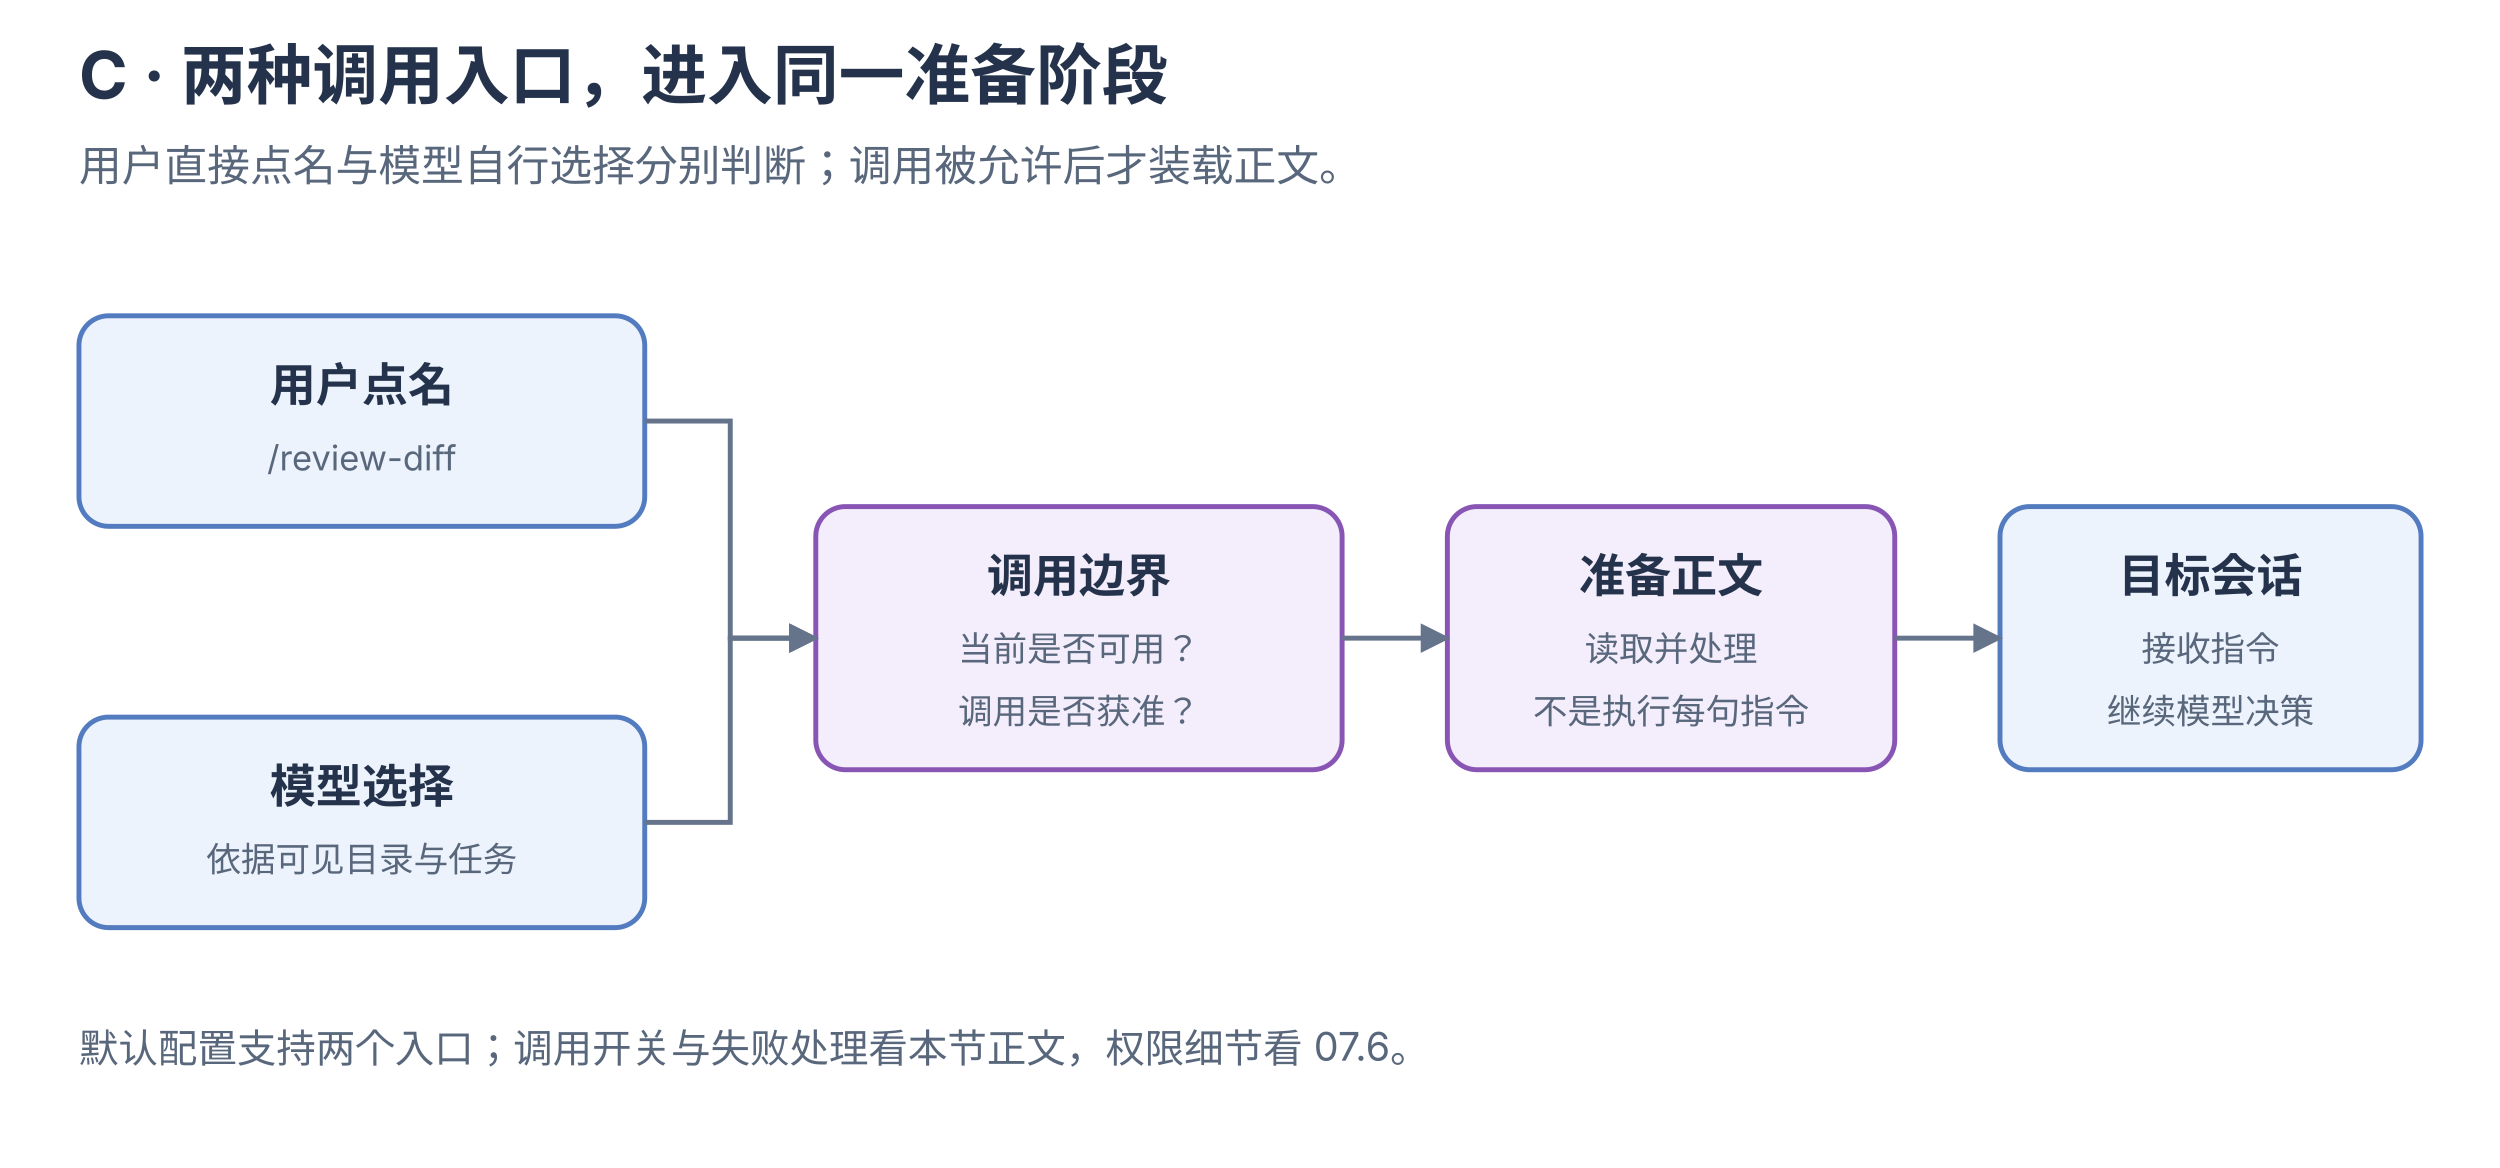
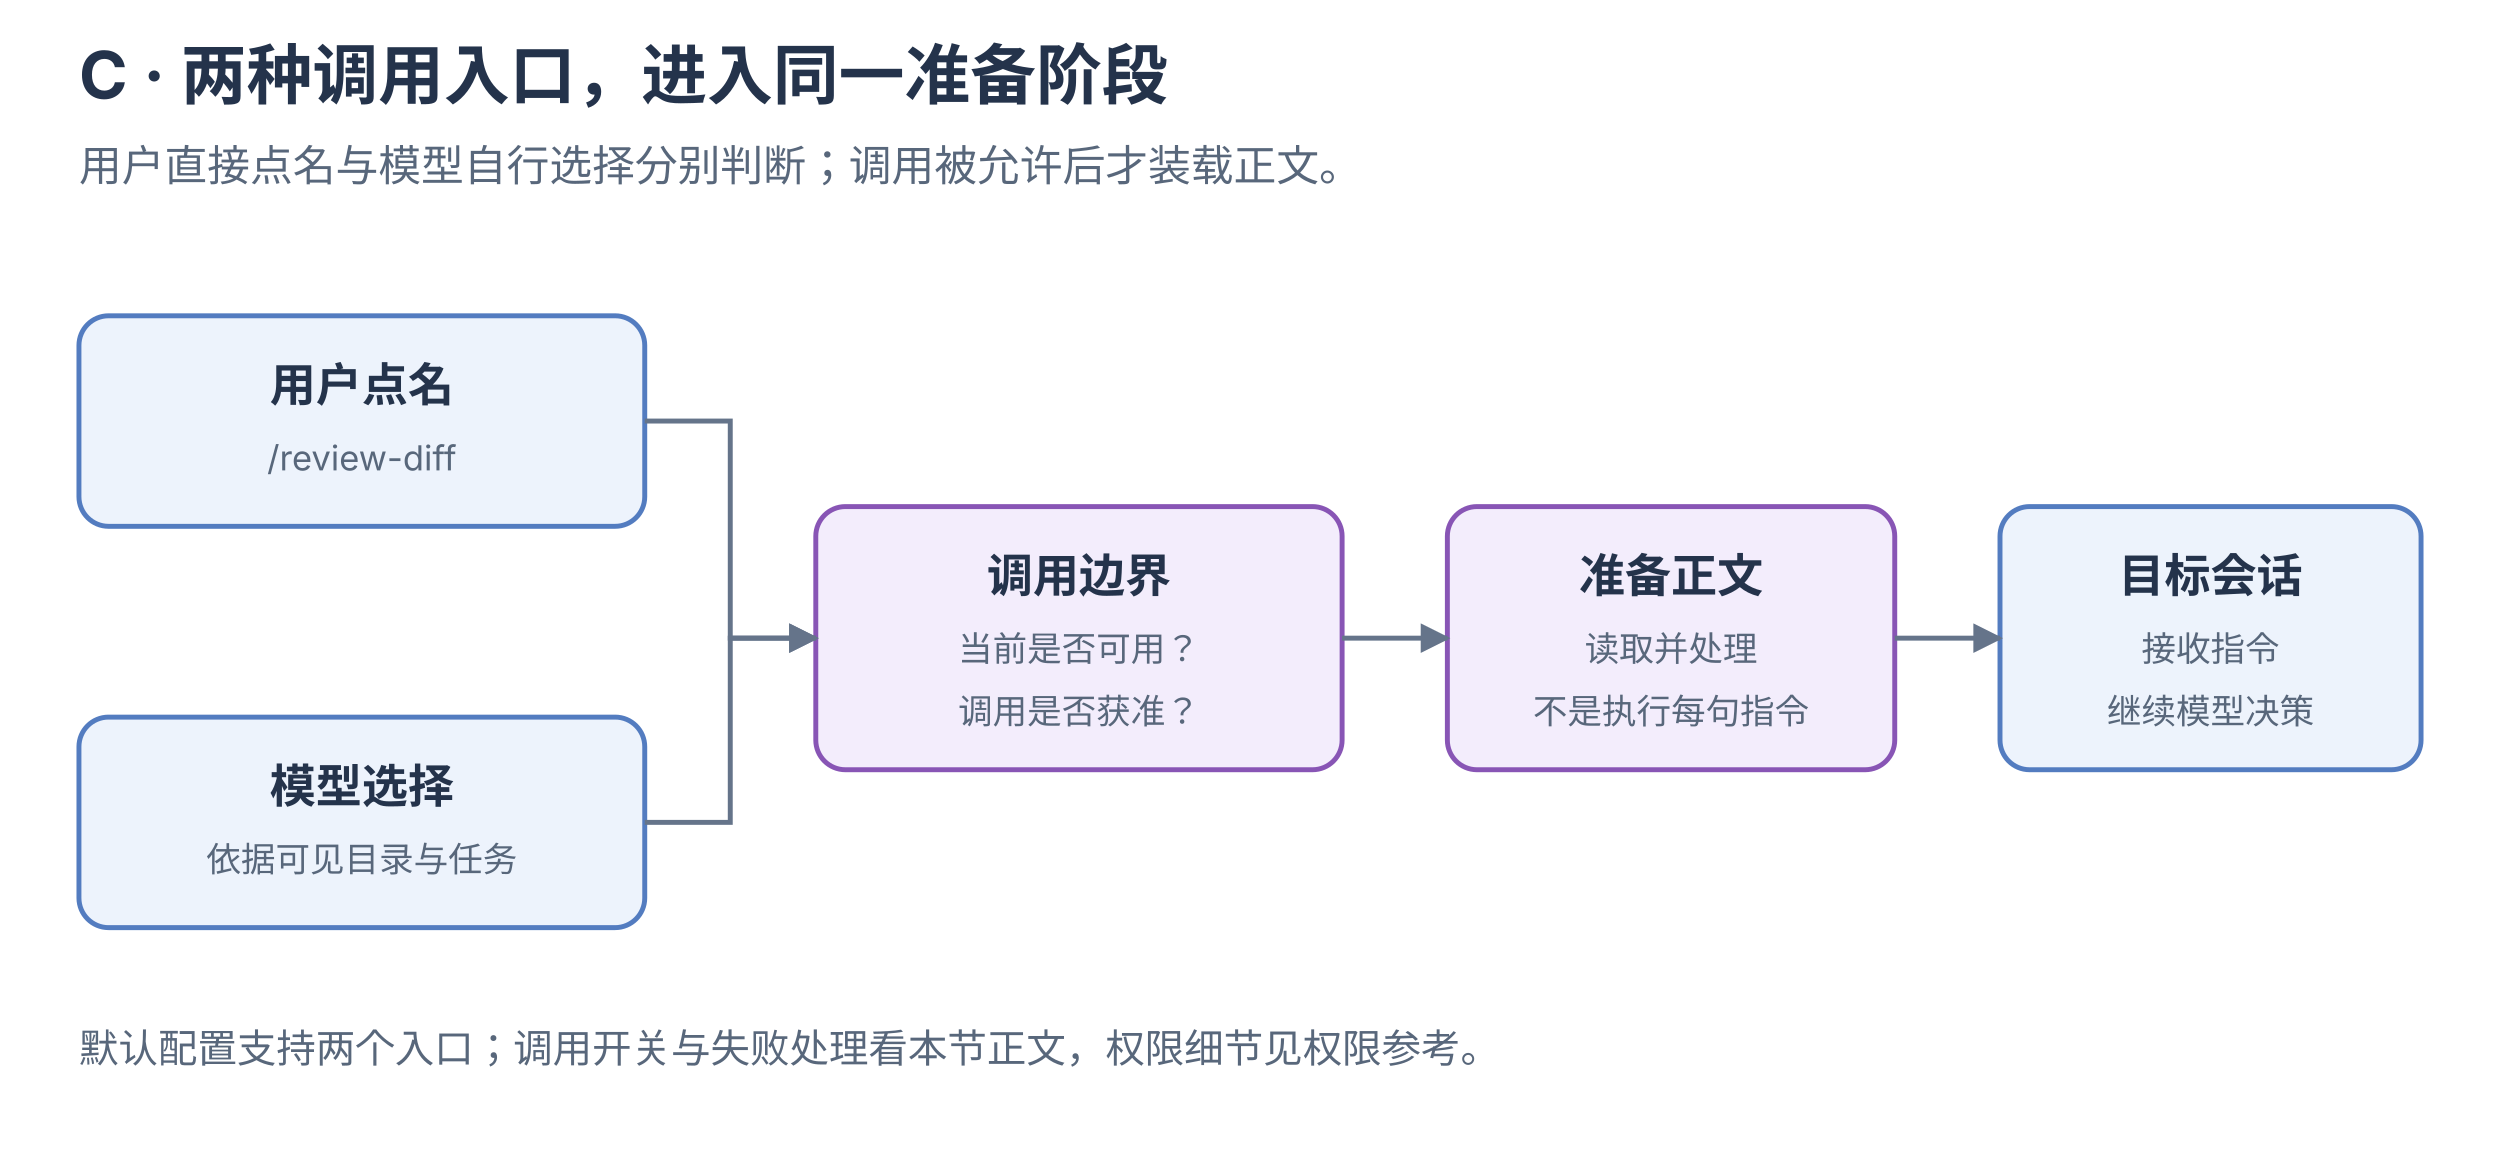
<svg xmlns="http://www.w3.org/2000/svg" viewBox="0 0 760 355" role="img" aria-labelledby="s07-invocation-title s07-invocation-desc" font-family="system-ui, -apple-system, sans-serif">
  <defs>
    <marker id="s07-invocation-base-arrow" viewBox="0 0 10 10" refX="9" refY="5" markerWidth="6" markerHeight="6" orient="auto">
      <path d="M0 0L10 5L0 10Z" fill="var(--diagram-line, #65748a)" />
    </marker>
    <marker id="s07-invocation-focus-arrow" viewBox="0 0 10 10" refX="9" refY="5" markerWidth="6" markerHeight="6" orient="auto">
      <path d="M0 0L10 5L0 10Z" fill="var(--diagram-memory-stroke, #8855b5)" />
    </marker>
  </defs>
  <text x="24" y="30" text-anchor="start" font-size="20" font-weight="650" fill="var(--diagram-text, #24334b)">C · 两种调用入口，进入同一准备阶段</text>
  <text x="24" y="55" text-anchor="start" font-size="13" fill="var(--diagram-muted, #58677b)">用户直接点名与模型自行选择分别判断；调用被允许后才装载正文。</text>
  <rect data-stage="user" x="24" y="96" width="172" height="64" rx="9" fill="var(--diagram-base-fill, #edf3fc)" stroke="var(--diagram-base-stroke, #537cc0)" stroke-width="1.5" />
  <text x="110" y="122" text-anchor="middle" font-size="14" font-weight="650" fill="var(--diagram-text, #24334b)">用户点名</text>
  <text x="110" y="143" text-anchor="middle" font-size="10.5" fill="var(--diagram-muted, #58677b)">/review-diff</text>
  <rect data-stage="model" x="24" y="218" width="172" height="64" rx="9" fill="var(--diagram-base-fill, #edf3fc)" stroke="var(--diagram-base-stroke, #537cc0)" stroke-width="1.5" />
  <text x="110" y="244" text-anchor="middle" font-size="14" font-weight="650" fill="var(--diagram-text, #24334b)">模型选择</text>
  <text x="110" y="265" text-anchor="middle" font-size="10.5" fill="var(--diagram-muted, #58677b)">依据可见目录与任务</text>
  <rect data-stage="policy" x="248" y="154" width="160" height="80" rx="9" fill="var(--diagram-memory-fill, #f3edfc)" stroke="var(--diagram-memory-stroke, #8855b5)" stroke-width="1.5" />
  <text x="328" y="180" text-anchor="middle" font-size="14" font-weight="650" fill="var(--diagram-text, #24334b)">调用边界</text>
  <text x="328" y="201" text-anchor="middle" font-size="10.5" fill="var(--diagram-muted, #58677b)">当前是否可用？</text>
  <text x="328" y="220" text-anchor="middle" font-size="10.5" fill="var(--diagram-muted, #58677b)">调用是否获准？</text>
  <rect data-stage="prepare" x="440" y="154" width="136" height="80" rx="9" fill="var(--diagram-memory-fill, #f3edfc)" stroke="var(--diagram-memory-stroke, #8855b5)" stroke-width="1.5" />
  <text x="508" y="180" text-anchor="middle" font-size="14" font-weight="650" fill="var(--diagram-text, #24334b)">准备正文</text>
  <text x="508" y="201" text-anchor="middle" font-size="10.5" fill="var(--diagram-muted, #58677b)">读取并处理</text>
  <text x="508" y="220" text-anchor="middle" font-size="10.5" fill="var(--diagram-muted, #58677b)">不是执行每句指令</text>
  <rect data-stage="target" x="608" y="154" width="128" height="80" rx="9" fill="var(--diagram-base-fill, #edf3fc)" stroke="var(--diagram-base-stroke, #537cc0)" stroke-width="1.5" />
  <text x="672" y="180" text-anchor="middle" font-size="14" font-weight="650" fill="var(--diagram-text, #24334b)">目标会话</text>
  <text x="672" y="201" text-anchor="middle" font-size="10.5" fill="var(--diagram-muted, #58677b)">接收指令</text>
  <text x="672" y="220" text-anchor="middle" font-size="10.5" fill="var(--diagram-muted, #58677b)">继续模型决策</text>
  <path d="M196 128H222V194H248" fill="none" stroke="var(--diagram-line, #65748a)" stroke-width="1.5" marker-end="url(#s07-invocation-base-arrow)" />
  <path d="M196 250H222V194H248" fill="none" stroke="var(--diagram-line, #65748a)" stroke-width="1.5" marker-end="url(#s07-invocation-base-arrow)" />
  <path d="M408 194H440" fill="none" stroke="var(--diagram-line, #65748a)" stroke-width="1.5" marker-end="url(#s07-invocation-base-arrow)" />
  <path d="M576 194H608" fill="none" stroke="var(--diagram-line, #65748a)" stroke-width="1.5" marker-end="url(#s07-invocation-base-arrow)" />
-   <text x="24" y="323" text-anchor="start" font-size="12" fill="var(--diagram-muted, #58677b)">默认配置支持两个入口；调用开关与失败处理看本节正文，权限细节看 07.6。</text>
+   <text x="24" y="323" text-anchor="start" font-size="12" fill="var(--diagram-muted, #58677b)">默认配置支持两个入口；调用开关与失败处理看本节正文，权限细节见权限参考。</text>
</svg>
